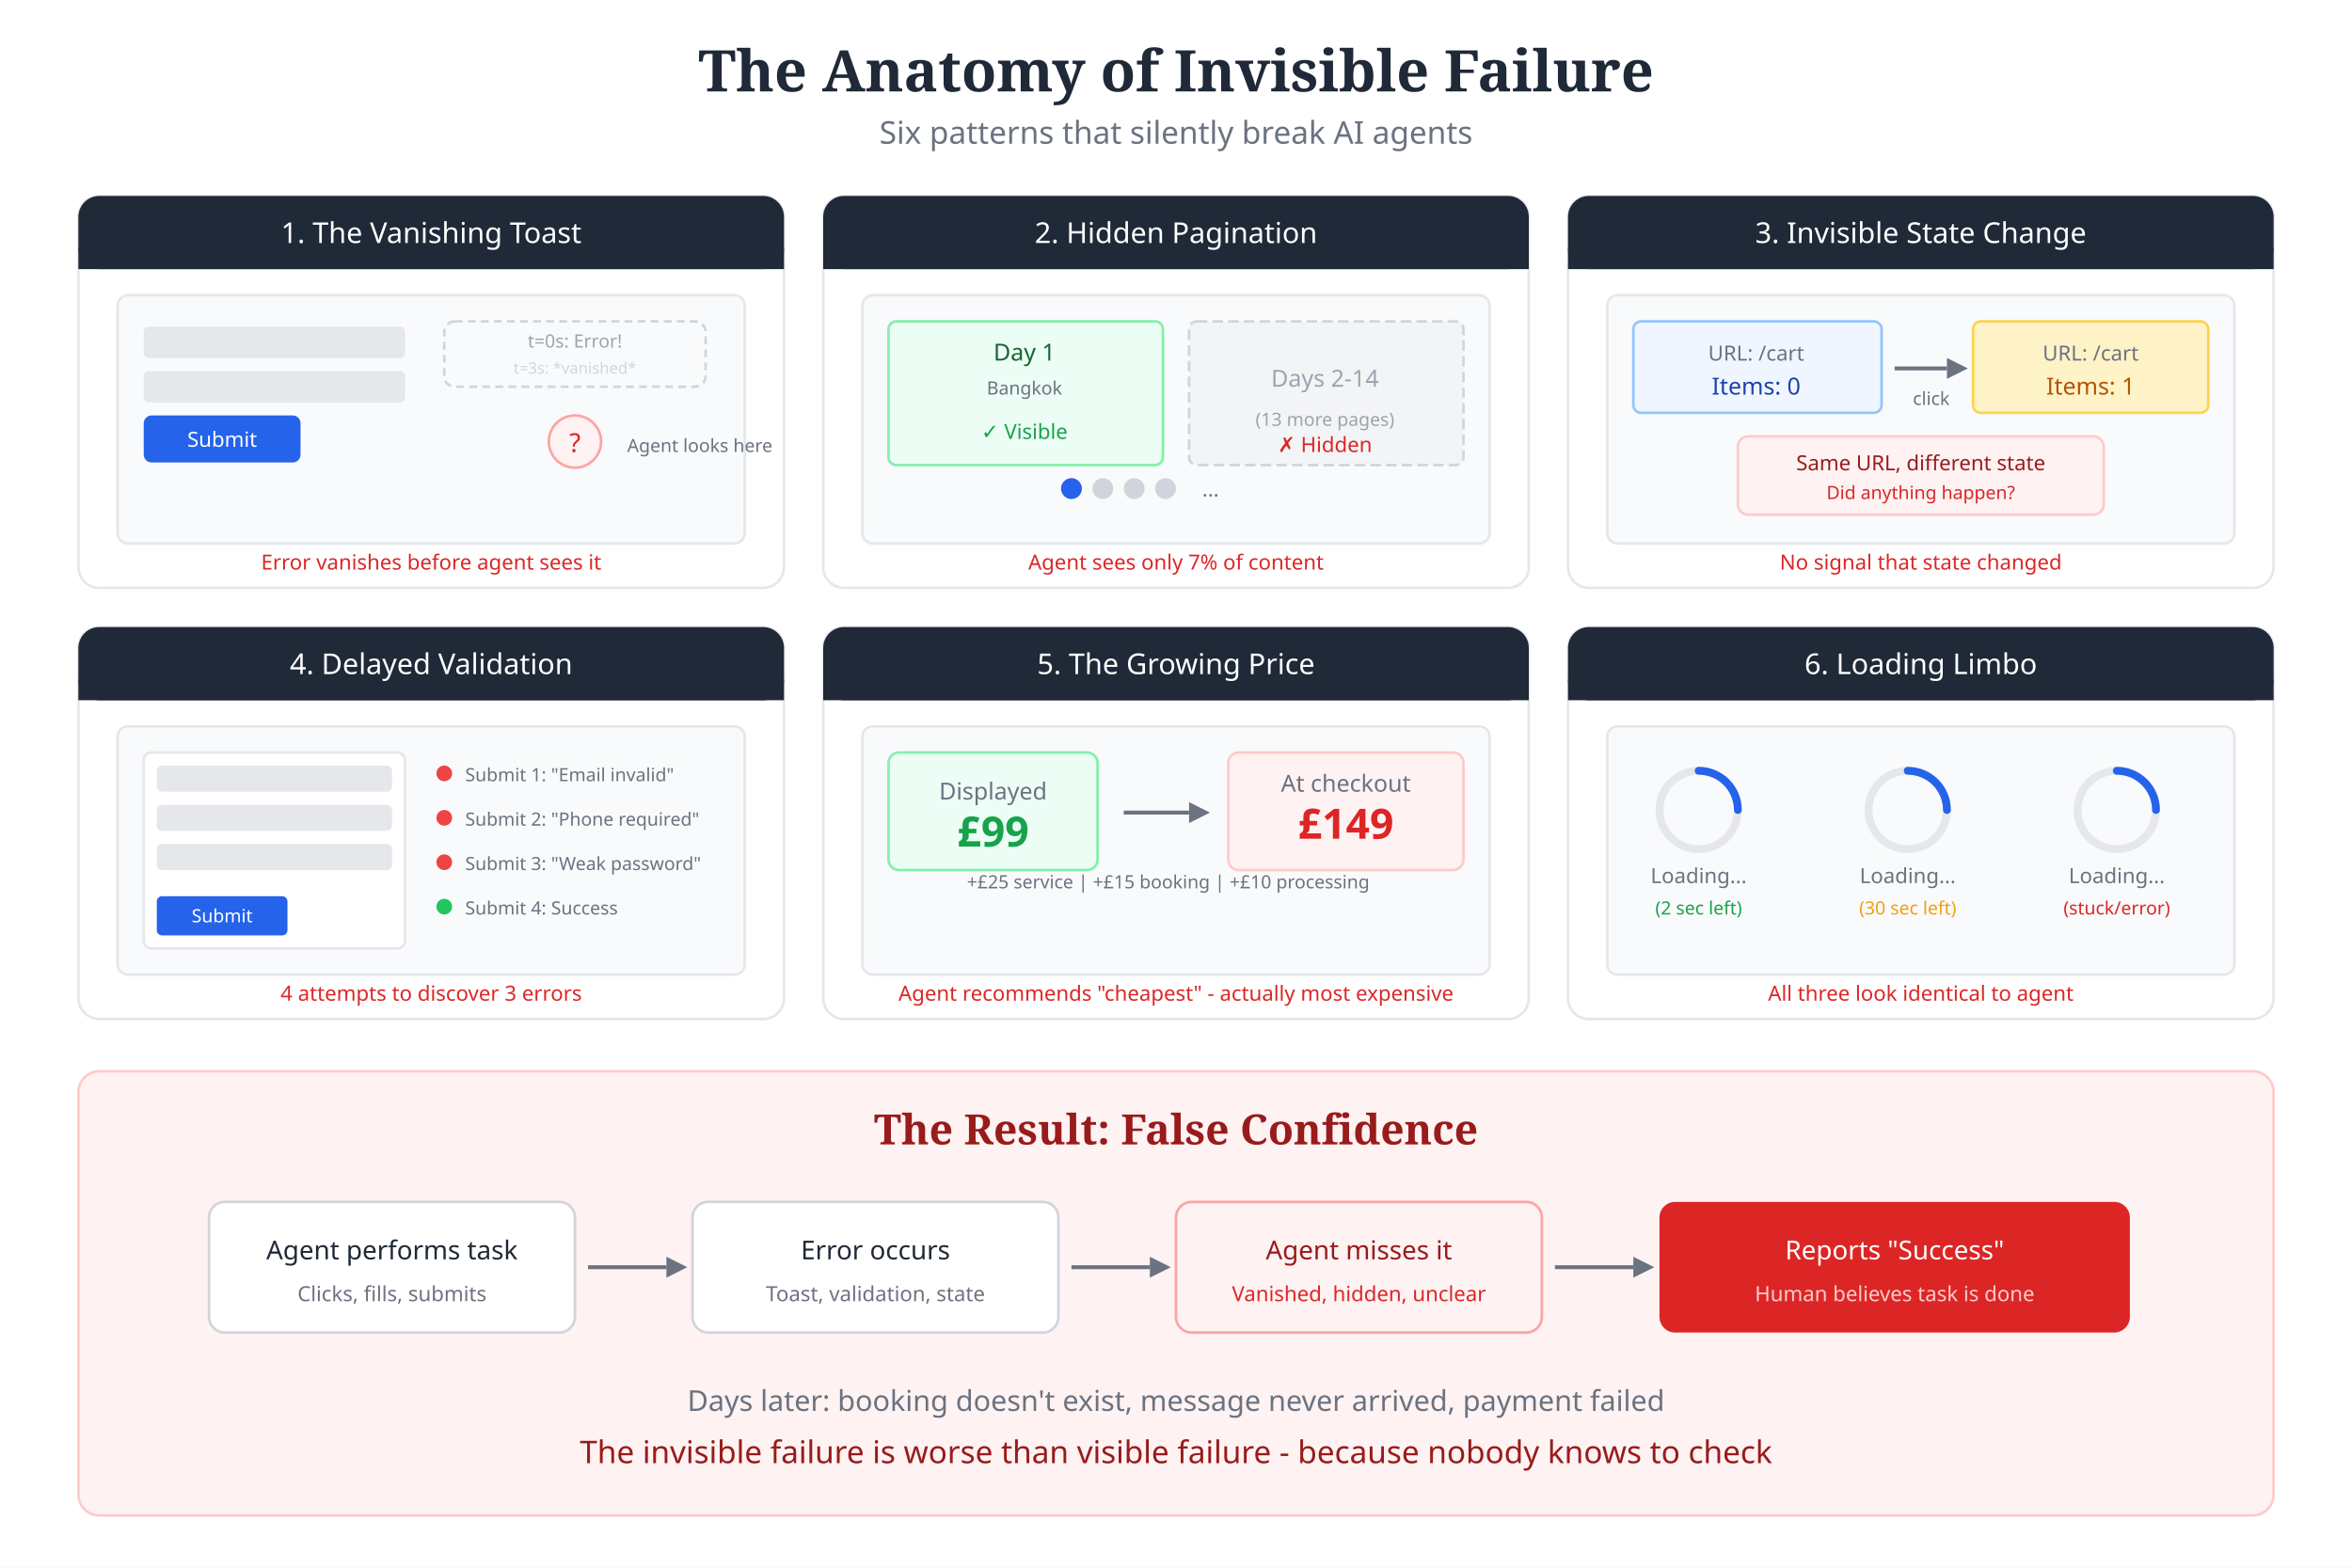
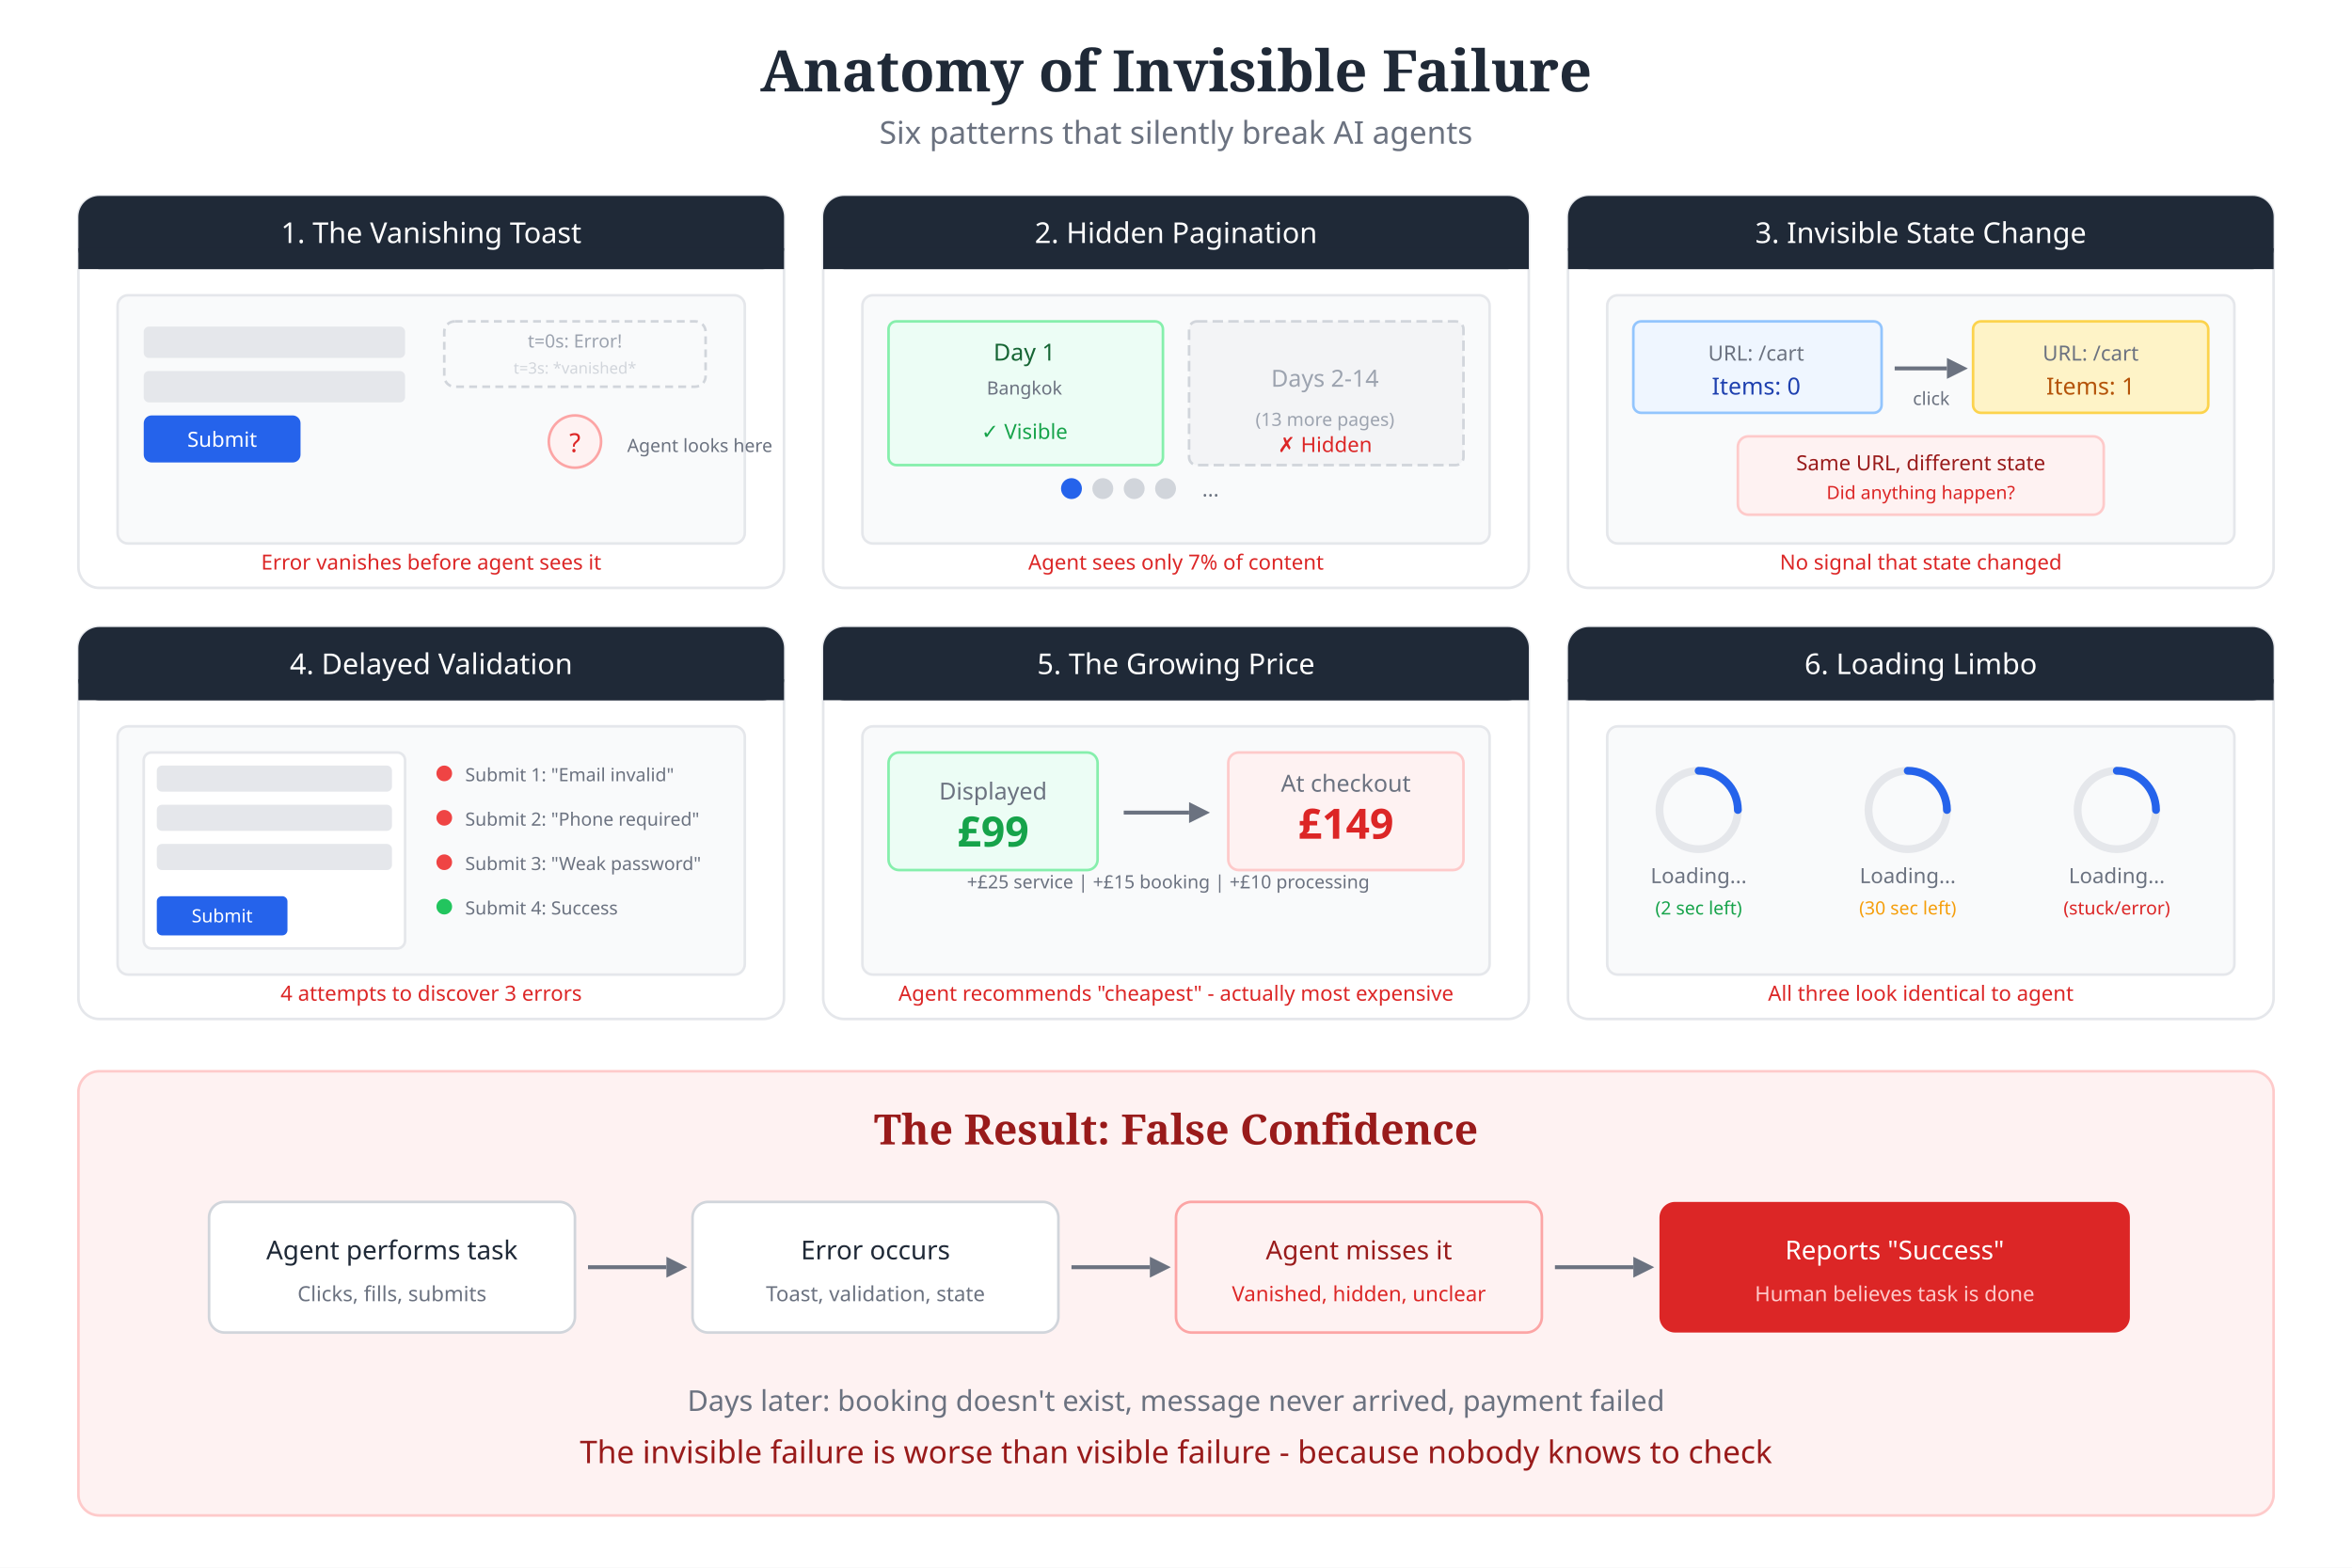
<svg xmlns="http://www.w3.org/2000/svg" viewBox="0 0 900 600">
  <rect width="900" height="600" fill="#ffffff" />
-   <text x="450" y="35" text-anchor="middle" font-family="Georgia, serif" font-size="22" font-weight="bold" fill="#1f2937">The Anatomy of Invisible Failure</text>
+   <text x="450" y="35" text-anchor="middle" font-family="Georgia, serif" font-size="22" font-weight="bold" fill="#1f2937">Anatomy of Invisible Failure</text>
  <text x="450" y="55" text-anchor="middle" font-family="system-ui, sans-serif" font-size="12" fill="#6b7280">Six patterns that silently break AI agents</text>
  <g transform="translate(30, 75)">
    <rect width="270" height="150" rx="8" fill="#ffffff" stroke="#e5e7eb" stroke-width="1" />
    <rect width="270" height="28" rx="8" fill="#1f2937" />
    <rect y="20" width="270" height="8" fill="#1f2937" />
    <text x="135" y="18" text-anchor="middle" font-family="system-ui, sans-serif" font-size="11" font-weight="500" fill="white">1. The Vanishing Toast</text>
    <rect x="15" y="38" width="240" height="95" rx="4" fill="#f9fafb" stroke="#e5e7eb" />
    <rect x="25" y="50" width="100" height="12" rx="2" fill="#e5e7eb" />
    <rect x="25" y="67" width="100" height="12" rx="2" fill="#e5e7eb" />
    <rect x="25" y="84" width="60" height="18" rx="3" fill="#2563eb" />
    <text x="55" y="96" text-anchor="middle" font-family="system-ui, sans-serif" font-size="8" fill="white">Submit</text>
    <g transform="translate(140, 48)">
      <rect width="100" height="25" rx="4" fill="none" stroke="#d1d5db" stroke-width="1" stroke-dasharray="3,2" />
      <text x="50" y="10" text-anchor="middle" font-family="system-ui, sans-serif" font-size="7" fill="#9ca3af">t=0s: Error!</text>
      <text x="50" y="20" text-anchor="middle" font-family="system-ui, sans-serif" font-size="6" fill="#d1d5db">t=3s: *vanished*</text>
    </g>
    <g transform="translate(140, 82)">
      <circle cx="50" cy="12" r="10" fill="#fef2f2" stroke="#fca5a5" />
      <text x="50" y="16" text-anchor="middle" font-family="system-ui, sans-serif" font-size="10" fill="#dc2626">?</text>
      <text x="70" y="16" font-family="system-ui, sans-serif" font-size="7" fill="#6b7280">Agent looks here</text>
    </g>
    <text x="135" y="143" text-anchor="middle" font-family="system-ui, sans-serif" font-size="8" fill="#dc2626">Error vanishes before agent sees it</text>
  </g>
  <g transform="translate(315, 75)">
    <rect width="270" height="150" rx="8" fill="#ffffff" stroke="#e5e7eb" stroke-width="1" />
    <rect width="270" height="28" rx="8" fill="#1f2937" />
    <rect y="20" width="270" height="8" fill="#1f2937" />
    <text x="135" y="18" text-anchor="middle" font-family="system-ui, sans-serif" font-size="11" font-weight="500" fill="white">2. Hidden Pagination</text>
    <rect x="15" y="38" width="240" height="95" rx="4" fill="#f9fafb" stroke="#e5e7eb" />
    <rect x="25" y="48" width="105" height="55" rx="3" fill="#ecfdf5" stroke="#86efac" />
    <text x="77" y="63" text-anchor="middle" font-family="system-ui, sans-serif" font-size="9" font-weight="500" fill="#166534">Day 1</text>
    <text x="77" y="76" text-anchor="middle" font-family="system-ui, sans-serif" font-size="7" fill="#6b7280">Bangkok</text>
    <text x="77" y="93" text-anchor="middle" font-family="system-ui, sans-serif" font-size="8" fill="#16a34a">✓ Visible</text>
    <g transform="translate(140, 48)">
      <rect width="105" height="55" rx="3" fill="#f3f4f6" stroke="#d1d5db" stroke-dasharray="4,2" />
      <text x="52" y="25" text-anchor="middle" font-family="system-ui, sans-serif" font-size="9" fill="#9ca3af">Days 2-14</text>
      <text x="52" y="40" text-anchor="middle" font-family="system-ui, sans-serif" font-size="7" fill="#9ca3af">(13 more pages)</text>
      <text x="52" y="50" text-anchor="middle" font-family="system-ui, sans-serif" font-size="8" fill="#dc2626">✗ Hidden</text>
    </g>
    <g transform="translate(95, 112)">
      <circle cx="0" cy="0" r="4" fill="#2563eb" />
      <circle cx="12" cy="0" r="4" fill="#d1d5db" />
      <circle cx="24" cy="0" r="4" fill="#d1d5db" />
      <circle cx="36" cy="0" r="4" fill="#d1d5db" />
      <text x="50" y="3" font-family="system-ui, sans-serif" font-size="8" fill="#6b7280">...</text>
    </g>
    <text x="135" y="143" text-anchor="middle" font-family="system-ui, sans-serif" font-size="8" fill="#dc2626">Agent sees only 7% of content</text>
  </g>
  <g transform="translate(600, 75)">
    <rect width="270" height="150" rx="8" fill="#ffffff" stroke="#e5e7eb" stroke-width="1" />
    <rect width="270" height="28" rx="8" fill="#1f2937" />
    <rect y="20" width="270" height="8" fill="#1f2937" />
    <text x="135" y="18" text-anchor="middle" font-family="system-ui, sans-serif" font-size="11" font-weight="500" fill="white">3. Invisible State Change</text>
    <rect x="15" y="38" width="240" height="95" rx="4" fill="#f9fafb" stroke="#e5e7eb" />
    <g transform="translate(25, 48)">
      <rect width="95" height="35" rx="3" fill="#eff6ff" stroke="#93c5fd" />
      <text x="47" y="15" text-anchor="middle" font-family="system-ui, sans-serif" font-size="8" fill="#6b7280">URL: /cart</text>
      <text x="47" y="28" text-anchor="middle" font-family="system-ui, sans-serif" font-size="9" fill="#1e40af">Items: 0</text>
    </g>
    <g transform="translate(125, 58)">
      <line x1="0" y1="8" x2="20" y2="8" stroke="#6b7280" stroke-width="1.5" />
      <polygon points="20,4 28,8 20,12" fill="#6b7280" />
      <text x="14" y="22" text-anchor="middle" font-family="system-ui, sans-serif" font-size="7" fill="#6b7280">click</text>
    </g>
    <g transform="translate(155, 48)">
      <rect width="90" height="35" rx="3" fill="#fef3c7" stroke="#fcd34d" />
      <text x="45" y="15" text-anchor="middle" font-family="system-ui, sans-serif" font-size="8" fill="#6b7280">URL: /cart</text>
      <text x="45" y="28" text-anchor="middle" font-family="system-ui, sans-serif" font-size="9" fill="#b45309">Items: 1</text>
    </g>
    <g transform="translate(65, 92)">
      <rect width="140" height="30" rx="4" fill="#fef2f2" stroke="#fecaca" />
      <text x="70" y="13" text-anchor="middle" font-family="system-ui, sans-serif" font-size="8" fill="#991b1b">Same URL, different state</text>
      <text x="70" y="24" text-anchor="middle" font-family="system-ui, sans-serif" font-size="7" fill="#dc2626">Did anything happen?</text>
    </g>
    <text x="135" y="143" text-anchor="middle" font-family="system-ui, sans-serif" font-size="8" fill="#dc2626">No signal that state changed</text>
  </g>
  <g transform="translate(30, 240)">
    <rect width="270" height="150" rx="8" fill="#ffffff" stroke="#e5e7eb" stroke-width="1" />
    <rect width="270" height="28" rx="8" fill="#1f2937" />
    <rect y="20" width="270" height="8" fill="#1f2937" />
    <text x="135" y="18" text-anchor="middle" font-family="system-ui, sans-serif" font-size="11" font-weight="500" fill="white">4. Delayed Validation</text>
    <rect x="15" y="38" width="240" height="95" rx="4" fill="#f9fafb" stroke="#e5e7eb" />
    <rect x="25" y="48" width="100" height="75" rx="3" fill="#ffffff" stroke="#e5e7eb" />
    <rect x="30" y="53" width="90" height="10" rx="2" fill="#e5e7eb" />
    <rect x="30" y="68" width="90" height="10" rx="2" fill="#e5e7eb" />
    <rect x="30" y="83" width="90" height="10" rx="2" fill="#e5e7eb" />
    <rect x="30" y="103" width="50" height="15" rx="2" fill="#2563eb" />
    <text x="55" y="113" text-anchor="middle" font-family="system-ui, sans-serif" font-size="7" fill="white">Submit</text>
    <g transform="translate(140, 50)">
      <circle cx="0" cy="6" r="3" fill="#ef4444" />
      <text x="8" y="9" font-family="system-ui, sans-serif" font-size="7" fill="#6b7280">Submit 1: "Email invalid"</text>
      <circle cx="0" cy="23" r="3" fill="#ef4444" />
      <text x="8" y="26" font-family="system-ui, sans-serif" font-size="7" fill="#6b7280">Submit 2: "Phone required"</text>
      <circle cx="0" cy="40" r="3" fill="#ef4444" />
      <text x="8" y="43" font-family="system-ui, sans-serif" font-size="7" fill="#6b7280">Submit 3: "Weak password"</text>
      <circle cx="0" cy="57" r="3" fill="#22c55e" />
      <text x="8" y="60" font-family="system-ui, sans-serif" font-size="7" fill="#6b7280">Submit 4: Success</text>
    </g>
    <text x="135" y="143" text-anchor="middle" font-family="system-ui, sans-serif" font-size="8" fill="#dc2626">4 attempts to discover 3 errors</text>
  </g>
  <g transform="translate(315, 240)">
    <rect width="270" height="150" rx="8" fill="#ffffff" stroke="#e5e7eb" stroke-width="1" />
    <rect width="270" height="28" rx="8" fill="#1f2937" />
    <rect y="20" width="270" height="8" fill="#1f2937" />
    <text x="135" y="18" text-anchor="middle" font-family="system-ui, sans-serif" font-size="11" font-weight="500" fill="white">5. The Growing Price</text>
    <rect x="15" y="38" width="240" height="95" rx="4" fill="#f9fafb" stroke="#e5e7eb" />
    <g transform="translate(25, 48)">
      <rect width="80" height="45" rx="4" fill="#ecfdf5" stroke="#86efac" />
      <text x="40" y="18" text-anchor="middle" font-family="system-ui, sans-serif" font-size="9" fill="#6b7280">Displayed</text>
      <text x="40" y="36" text-anchor="middle" font-family="system-ui, sans-serif" font-size="16" font-weight="700" fill="#16a34a">£99</text>
    </g>
    <g transform="translate(115, 63)">
      <line x1="0" y1="8" x2="25" y2="8" stroke="#6b7280" stroke-width="1.5" />
      <polygon points="25,4 33,8 25,12" fill="#6b7280" />
    </g>
    <g transform="translate(155, 48)">
      <rect width="90" height="45" rx="4" fill="#fef2f2" stroke="#fecaca" />
      <text x="45" y="15" text-anchor="middle" font-family="system-ui, sans-serif" font-size="9" fill="#6b7280">At checkout</text>
      <text x="45" y="33" text-anchor="middle" font-family="system-ui, sans-serif" font-size="16" font-weight="700" fill="#dc2626">£149</text>
    </g>
    <g transform="translate(55, 100)">
      <text x="0" y="0" font-family="system-ui, sans-serif" font-size="7" fill="#6b7280">+£25 service | +£15 booking | +£10 processing</text>
    </g>
    <text x="135" y="143" text-anchor="middle" font-family="system-ui, sans-serif" font-size="8" fill="#dc2626">Agent recommends "cheapest" - actually most expensive</text>
  </g>
  <g transform="translate(600, 240)">
    <rect width="270" height="150" rx="8" fill="#ffffff" stroke="#e5e7eb" stroke-width="1" />
    <rect width="270" height="28" rx="8" fill="#1f2937" />
    <rect y="20" width="270" height="8" fill="#1f2937" />
    <text x="135" y="18" text-anchor="middle" font-family="system-ui, sans-serif" font-size="11" font-weight="500" fill="white">6. Loading Limbo</text>
    <rect x="15" y="38" width="240" height="95" rx="4" fill="#f9fafb" stroke="#e5e7eb" />
    <g transform="translate(30, 50)">
      <circle cx="20" cy="20" r="15" fill="none" stroke="#e5e7eb" stroke-width="3" />
      <path d="M20,5 A15,15 0 0,1 35,20" fill="none" stroke="#2563eb" stroke-width="3" stroke-linecap="round" />
      <text x="20" y="48" text-anchor="middle" font-family="system-ui, sans-serif" font-size="8" fill="#6b7280">Loading...</text>
      <text x="20" y="60" text-anchor="middle" font-family="system-ui, sans-serif" font-size="7" fill="#16a34a">(2 sec left)</text>
    </g>
    <g transform="translate(110, 50)">
      <circle cx="20" cy="20" r="15" fill="none" stroke="#e5e7eb" stroke-width="3" />
      <path d="M20,5 A15,15 0 0,1 35,20" fill="none" stroke="#2563eb" stroke-width="3" stroke-linecap="round" />
      <text x="20" y="48" text-anchor="middle" font-family="system-ui, sans-serif" font-size="8" fill="#6b7280">Loading...</text>
      <text x="20" y="60" text-anchor="middle" font-family="system-ui, sans-serif" font-size="7" fill="#f59e0b">(30 sec left)</text>
    </g>
    <g transform="translate(190, 50)">
      <circle cx="20" cy="20" r="15" fill="none" stroke="#e5e7eb" stroke-width="3" />
      <path d="M20,5 A15,15 0 0,1 35,20" fill="none" stroke="#2563eb" stroke-width="3" stroke-linecap="round" />
      <text x="20" y="48" text-anchor="middle" font-family="system-ui, sans-serif" font-size="8" fill="#6b7280">Loading...</text>
      <text x="20" y="60" text-anchor="middle" font-family="system-ui, sans-serif" font-size="7" fill="#dc2626">(stuck/error)</text>
    </g>
    <text x="135" y="143" text-anchor="middle" font-family="system-ui, sans-serif" font-size="8" fill="#dc2626">All three look identical to agent</text>
  </g>
  <g transform="translate(30, 410)">
    <rect width="840" height="170" rx="8" fill="#fef2f2" stroke="#fecaca" stroke-width="1" />
    <text x="420" y="28" text-anchor="middle" font-family="Georgia, serif" font-size="16" font-weight="600" fill="#991b1b">The Result: False Confidence</text>
    <g transform="translate(50, 50)">
      <rect width="140" height="50" rx="6" fill="white" stroke="#d1d5db" />
      <text x="70" y="22" text-anchor="middle" font-family="system-ui, sans-serif" font-size="10" font-weight="500" fill="#1f2937">Agent performs task</text>
      <text x="70" y="38" text-anchor="middle" font-family="system-ui, sans-serif" font-size="8" fill="#6b7280">Clicks, fills, submits</text>
      <line x1="145" y1="25" x2="175" y2="25" stroke="#6b7280" stroke-width="1.5" />
      <polygon points="175,21 183,25 175,29" fill="#6b7280" />
    </g>
    <g transform="translate(235, 50)">
      <rect width="140" height="50" rx="6" fill="white" stroke="#d1d5db" />
      <text x="70" y="22" text-anchor="middle" font-family="system-ui, sans-serif" font-size="10" font-weight="500" fill="#1f2937">Error occurs</text>
      <text x="70" y="38" text-anchor="middle" font-family="system-ui, sans-serif" font-size="8" fill="#6b7280">Toast, validation, state</text>
      <line x1="145" y1="25" x2="175" y2="25" stroke="#6b7280" stroke-width="1.5" />
      <polygon points="175,21 183,25 175,29" fill="#6b7280" />
    </g>
    <g transform="translate(420, 50)">
      <rect width="140" height="50" rx="6" fill="#fef2f2" stroke="#fca5a5" />
      <text x="70" y="22" text-anchor="middle" font-family="system-ui, sans-serif" font-size="10" font-weight="500" fill="#991b1b">Agent misses it</text>
      <text x="70" y="38" text-anchor="middle" font-family="system-ui, sans-serif" font-size="8" fill="#dc2626">Vanished, hidden, unclear</text>
      <line x1="145" y1="25" x2="175" y2="25" stroke="#6b7280" stroke-width="1.5" />
      <polygon points="175,21 183,25 175,29" fill="#6b7280" />
    </g>
    <g transform="translate(605, 50)">
      <rect width="180" height="50" rx="6" fill="#dc2626" />
      <text x="90" y="22" text-anchor="middle" font-family="system-ui, sans-serif" font-size="10" font-weight="500" fill="white">Reports "Success"</text>
      <text x="90" y="38" text-anchor="middle" font-family="system-ui, sans-serif" font-size="8" fill="#fecaca">Human believes task is done</text>
    </g>
    <text x="420" y="130" text-anchor="middle" font-family="system-ui, sans-serif" font-size="11" fill="#6b7280">Days later: booking doesn't exist, message never arrived, payment failed</text>
    <text x="420" y="150" text-anchor="middle" font-family="system-ui, sans-serif" font-size="12" font-weight="500" fill="#991b1b">The invisible failure is worse than visible failure - because nobody knows to check</text>
  </g>
</svg>
